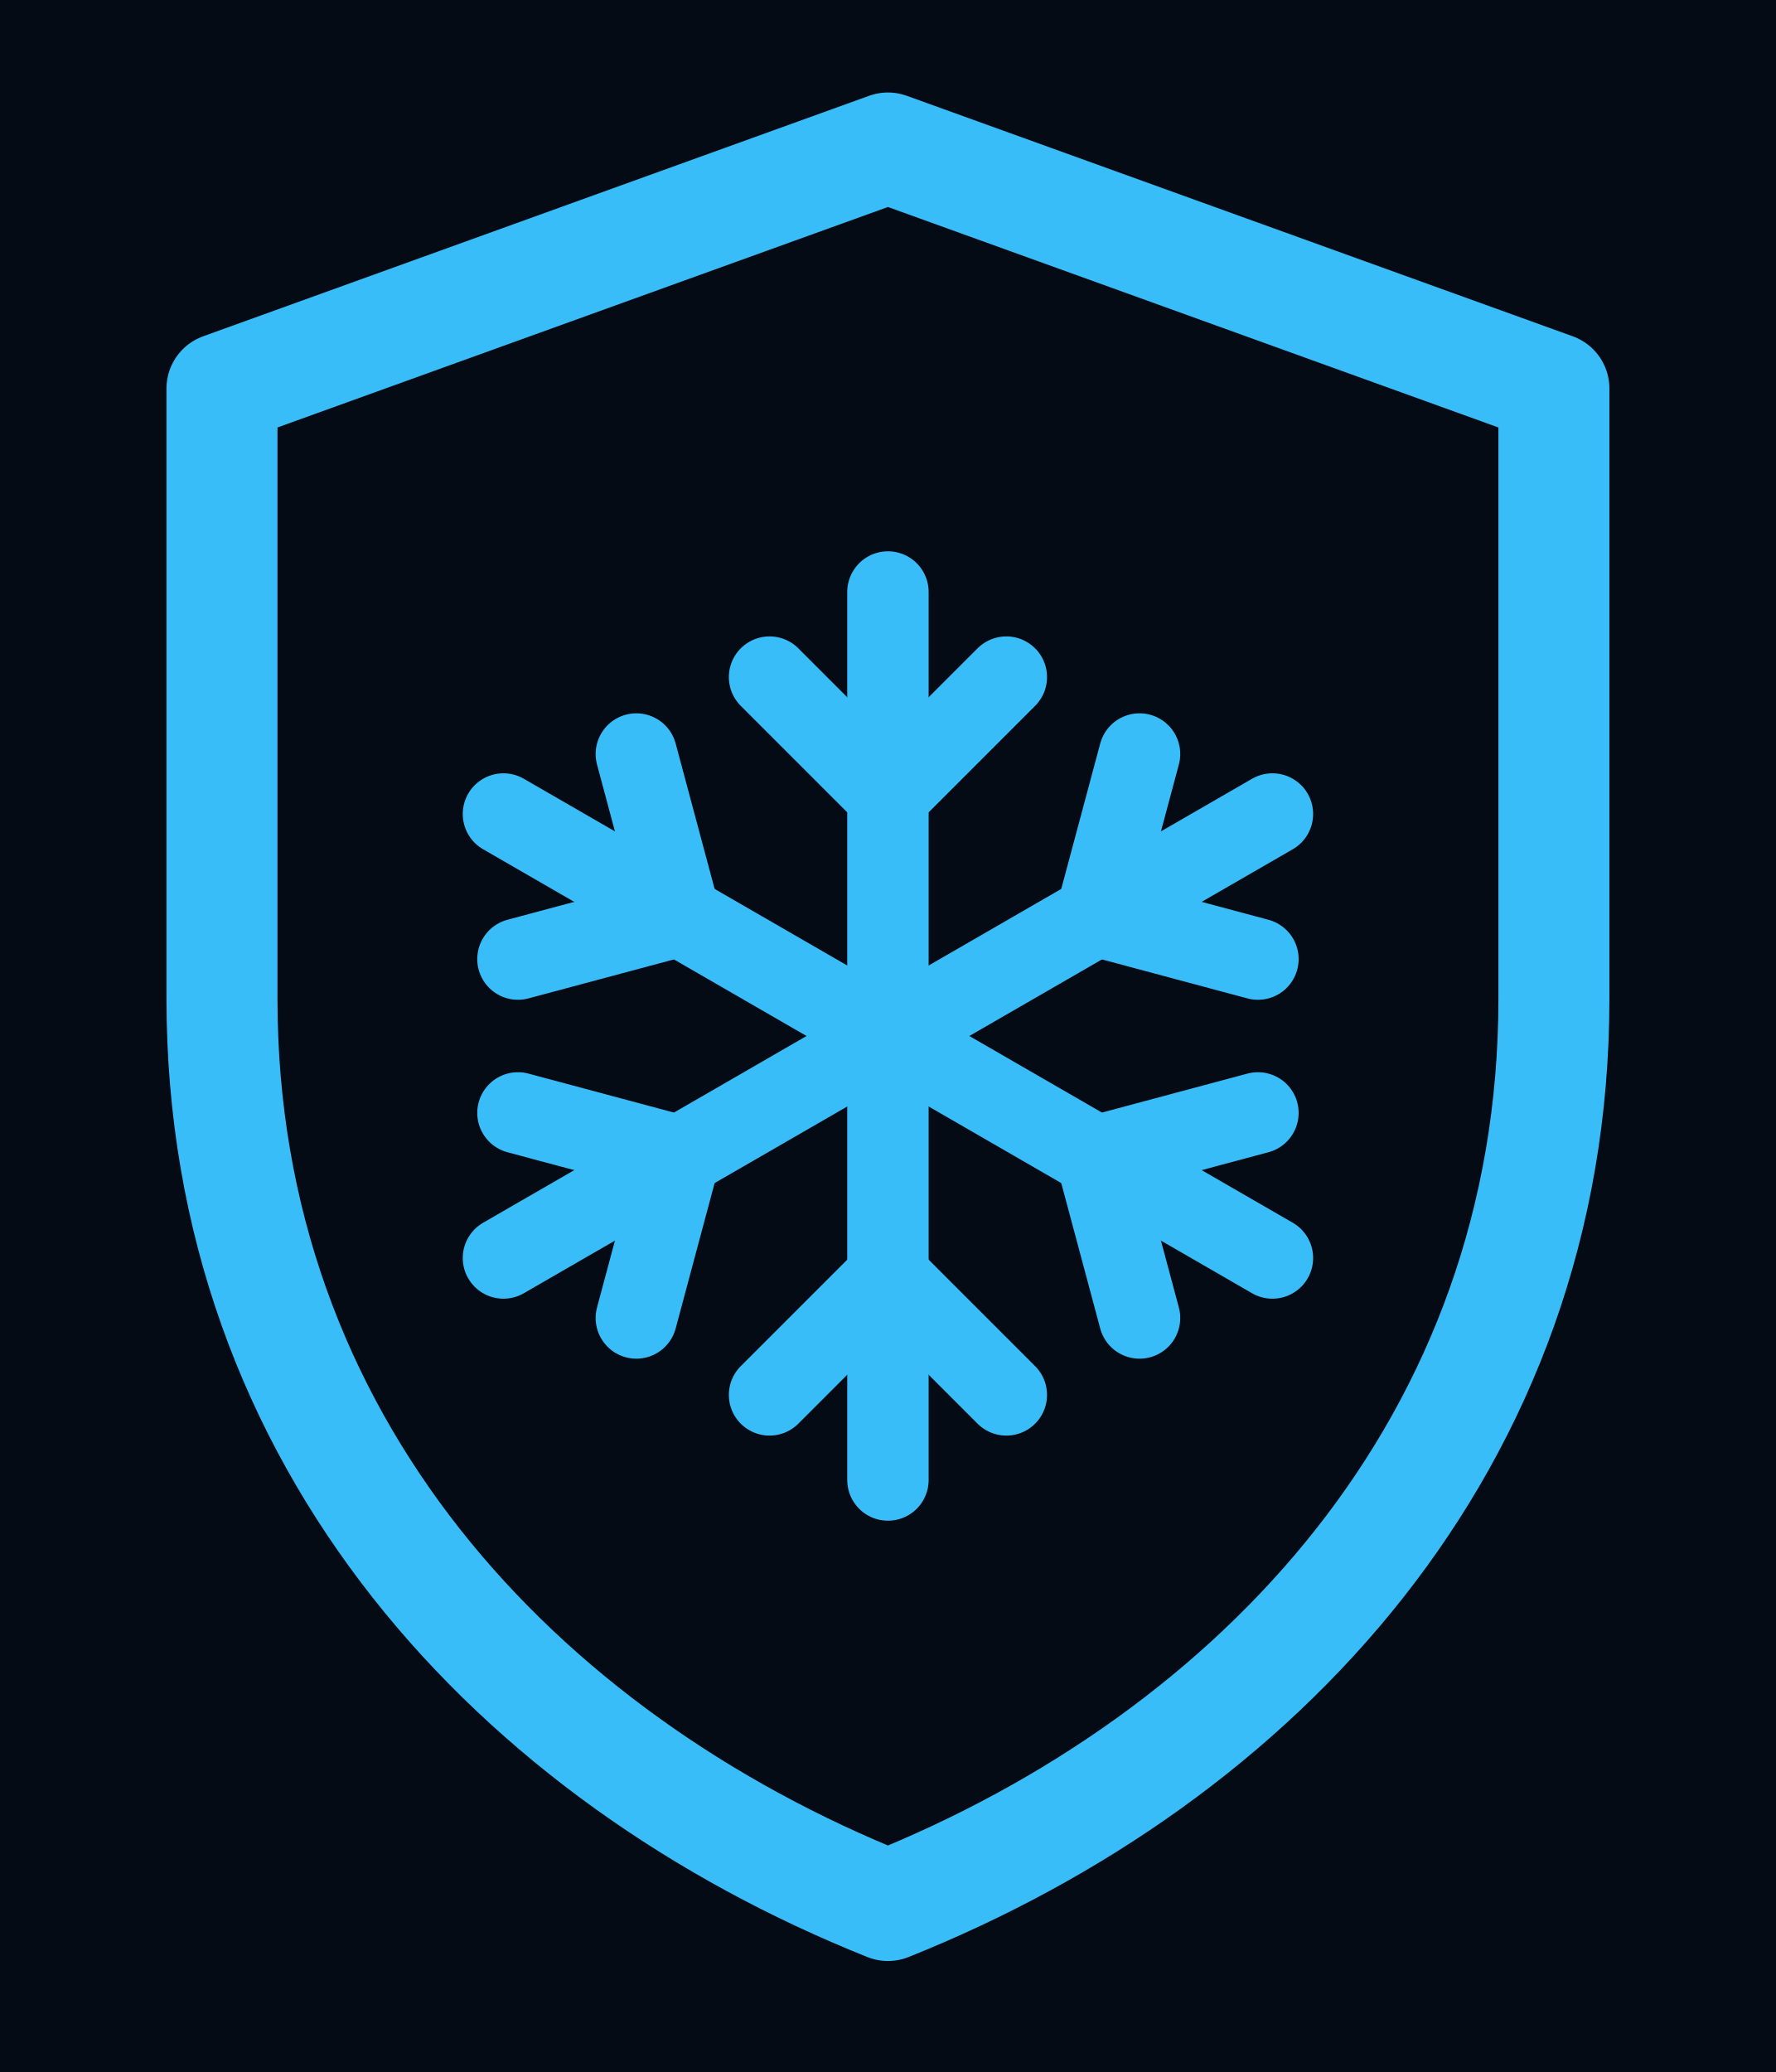
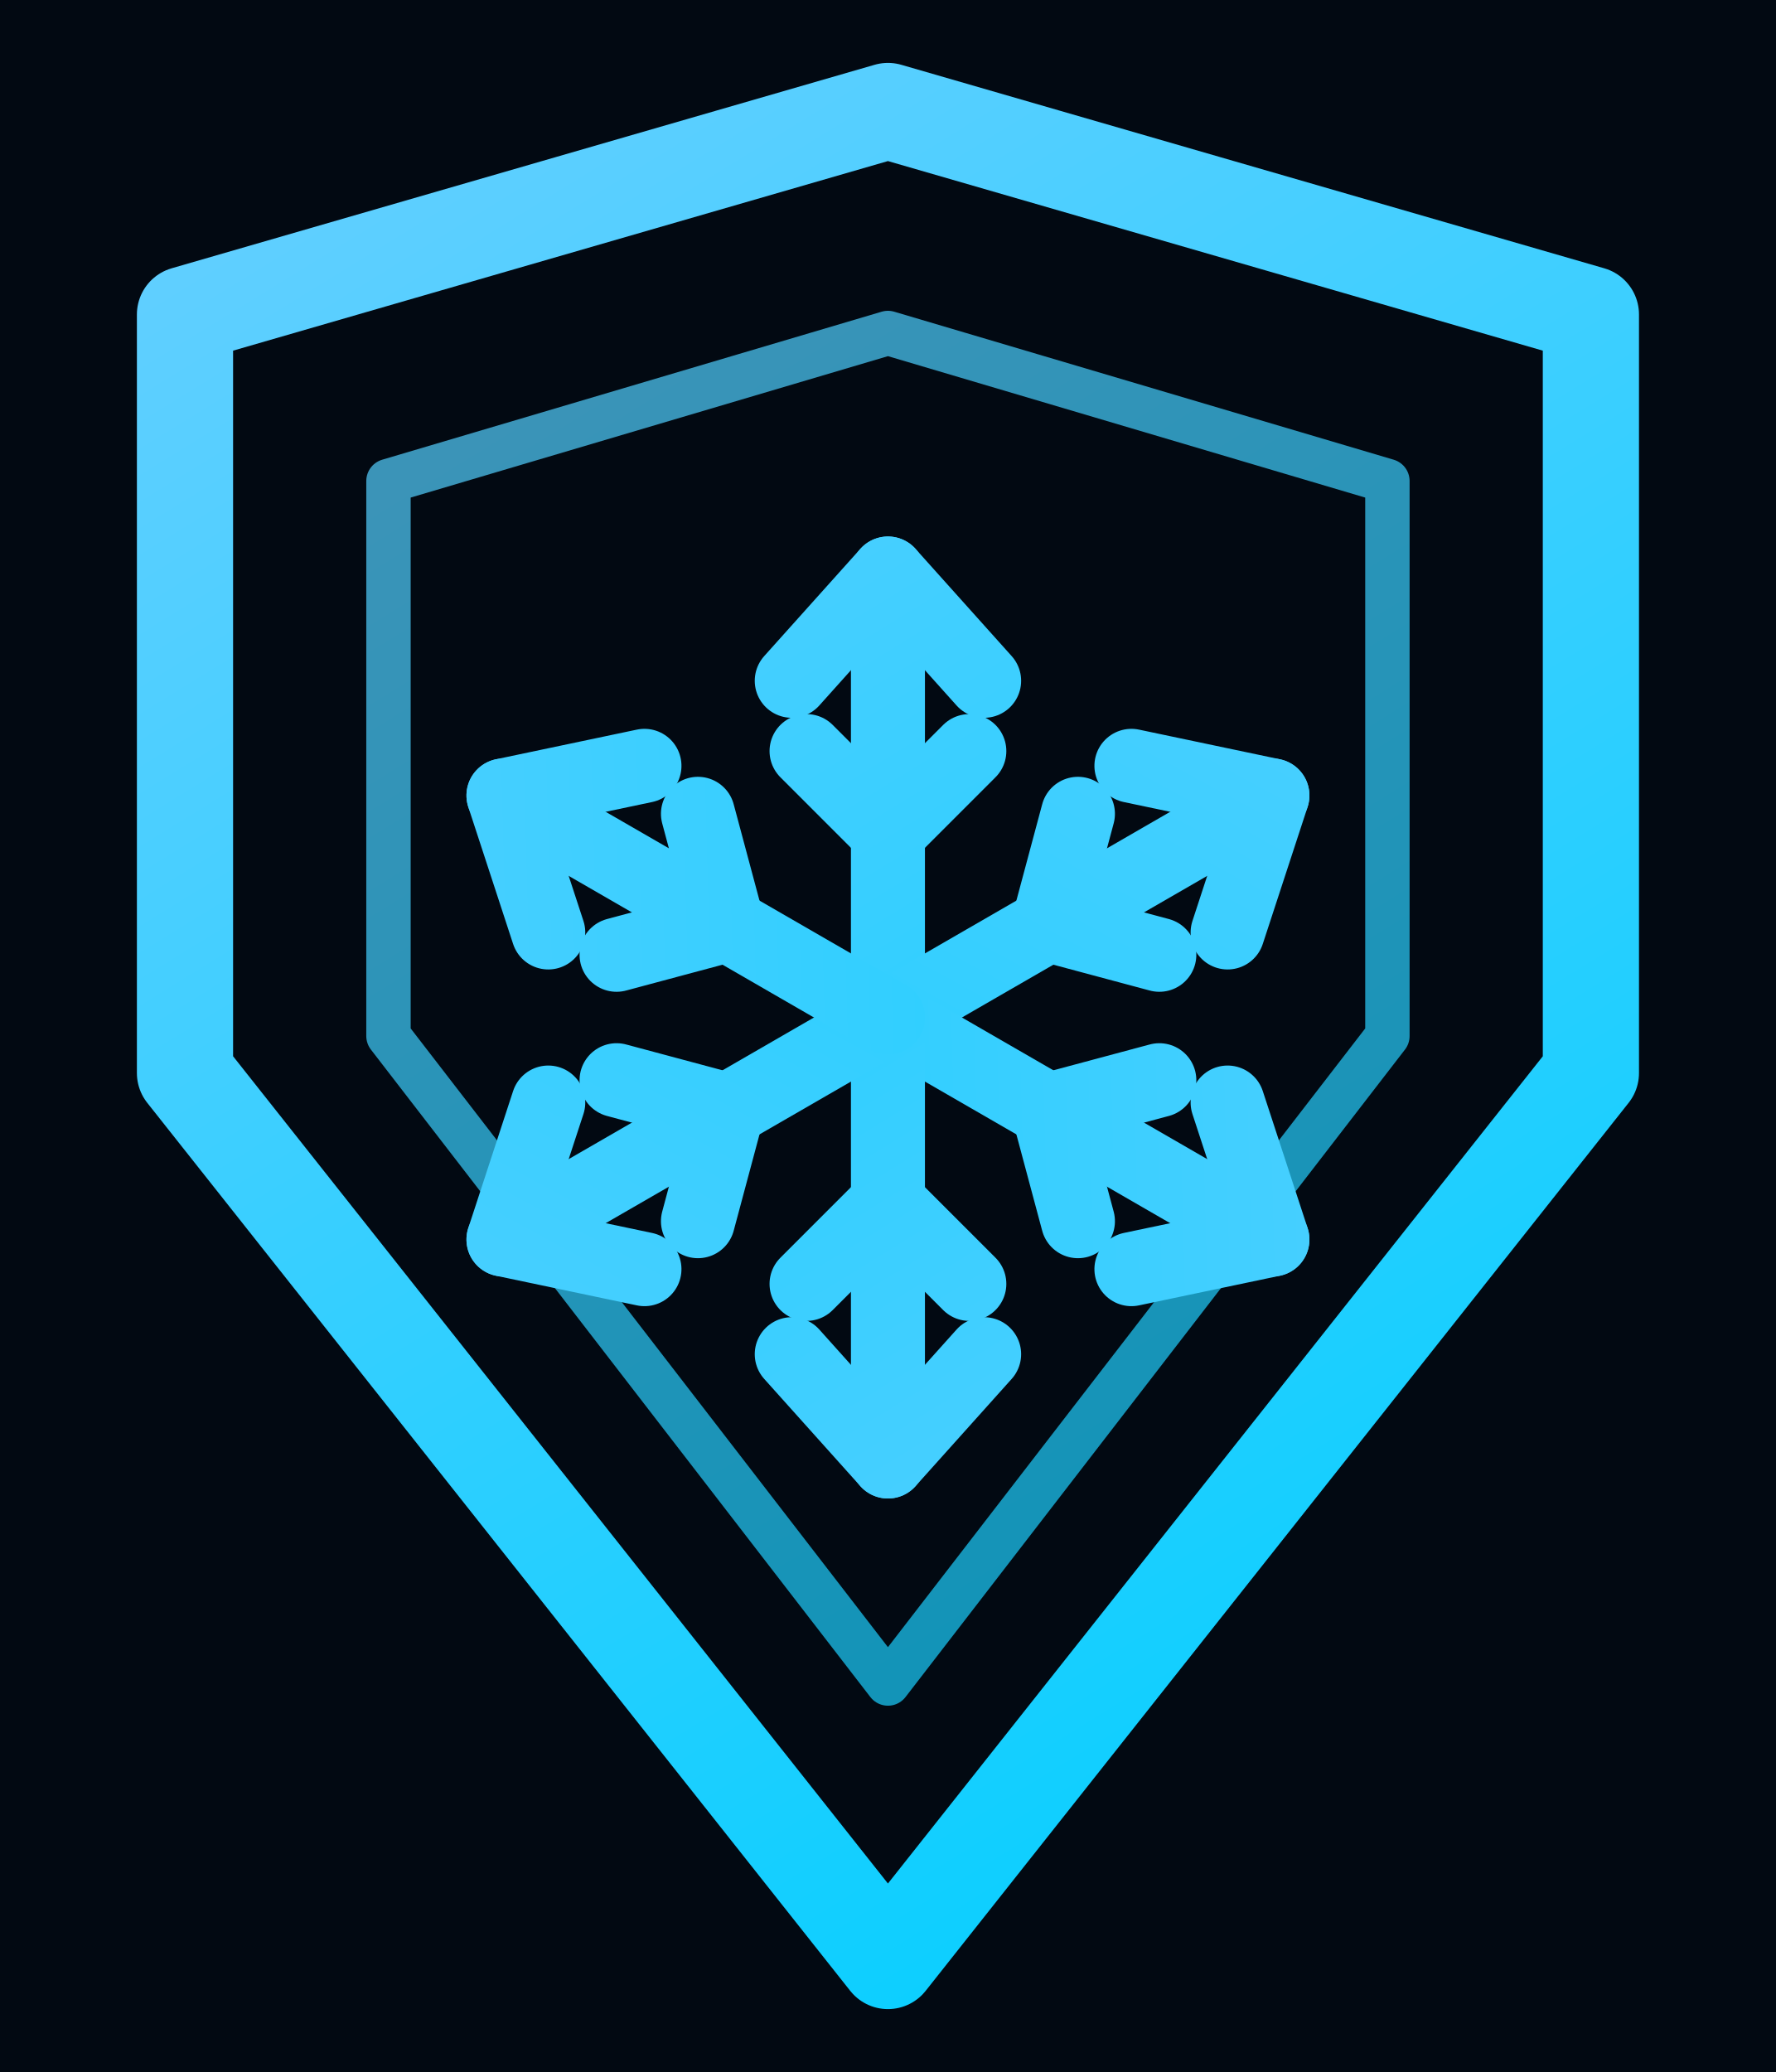
- <svg xmlns="http://www.w3.org/2000/svg" viewBox="0 0 48 56" fill="none" stroke="#38bdf8" stroke-linecap="round" stroke-linejoin="round">
-   <rect x="-4" y="-2" width="56" height="60" rx="10" fill="#050b14" stroke="none" />
-   <path stroke-width="3" d="M24 4 L42 10.5 V27 C42 39 34 47.5 24 51.5 C14 47.5 6 39 6 27 V10.5 Z" />
-   <g stroke-width="2.2">
-     <g>
-       <path d="M24 28 V16" />
-       <path d="M24 21.5 L20.8 18.3 M24 21.5 L27.2 18.3" />
+ <svg xmlns="http://www.w3.org/2000/svg" viewBox="0 0 48 56" fill="none" stroke="url(#g)" stroke-linecap="round" stroke-linejoin="round">
+   <defs>
+     <linearGradient id="g" x1="8" y1="2" x2="40" y2="54" gradientUnits="userSpaceOnUse">
+       <stop offset="0" stop-color="#64cfff" />
+       <stop offset="1" stop-color="#00cfff" />
+     </linearGradient>
+   </defs>
+   <rect x="-4" y="-2" width="56" height="60" rx="10" fill="#020912" stroke="none" />
+   <path stroke-width="2.6" d="M24 3 L43 8.5 V29 L24 53 L5 29 V8.5 Z" />
+   <path stroke-width="1.2" opacity="0.7" d="M24 9 L37.5 13 V28 L24 45.5 L10.5 28 V13 Z" />
+   <g stroke-width="2">
+     <g transform="rotate(0 24 27.5)">
+       <path d="M24 27.5 V15.5" />
+       <path d="M21.4 18.4 L24 15.5 L26.6 18.4" />
+       <path d="M24 22.5 L21.8 20.3 M24 22.5 L26.2 20.3" />
    </g>
-     <g transform="rotate(60 24 28)">
-       <path d="M24 28 V16" />
-       <path d="M24 21.5 L20.8 18.3 M24 21.5 L27.2 18.3" />
+     <g transform="rotate(60 24 27.5)">
+       <path d="M24 27.5 V15.5" />
+       <path d="M21.4 18.4 L24 15.5 L26.6 18.4" />
+       <path d="M24 22.5 L21.8 20.3 M24 22.5 L26.2 20.3" />
    </g>
-     <g transform="rotate(120 24 28)">
-       <path d="M24 28 V16" />
-       <path d="M24 21.5 L20.8 18.3 M24 21.5 L27.2 18.3" />
+     <g transform="rotate(120 24 27.5)">
+       <path d="M24 27.5 V15.5" />
+       <path d="M21.4 18.4 L24 15.5 L26.6 18.4" />
+       <path d="M24 22.5 L21.8 20.3 M24 22.5 L26.2 20.3" />
    </g>
-     <g transform="rotate(180 24 28)">
-       <path d="M24 28 V16" />
-       <path d="M24 21.5 L20.8 18.3 M24 21.5 L27.2 18.3" />
+     <g transform="rotate(180 24 27.5)">
+       <path d="M24 27.5 V15.5" />
+       <path d="M21.4 18.4 L24 15.5 L26.6 18.4" />
+       <path d="M24 22.5 L21.8 20.3 M24 22.5 L26.2 20.3" />
    </g>
-     <g transform="rotate(240 24 28)">
-       <path d="M24 28 V16" />
-       <path d="M24 21.5 L20.8 18.3 M24 21.5 L27.2 18.3" />
+     <g transform="rotate(240 24 27.5)">
+       <path d="M24 27.5 V15.5" />
+       <path d="M21.4 18.4 L24 15.5 L26.6 18.4" />
+       <path d="M24 22.5 L21.8 20.3 M24 22.5 L26.2 20.3" />
    </g>
-     <g transform="rotate(300 24 28)">
-       <path d="M24 28 V16" />
-       <path d="M24 21.5 L20.8 18.3 M24 21.5 L27.2 18.3" />
+     <g transform="rotate(300 24 27.5)">
+       <path d="M24 27.5 V15.5" />
+       <path d="M21.4 18.4 L24 15.5 L26.6 18.4" />
+       <path d="M24 22.5 L21.8 20.3 M24 22.5 L26.2 20.3" />
    </g>
  </g>
</svg>
